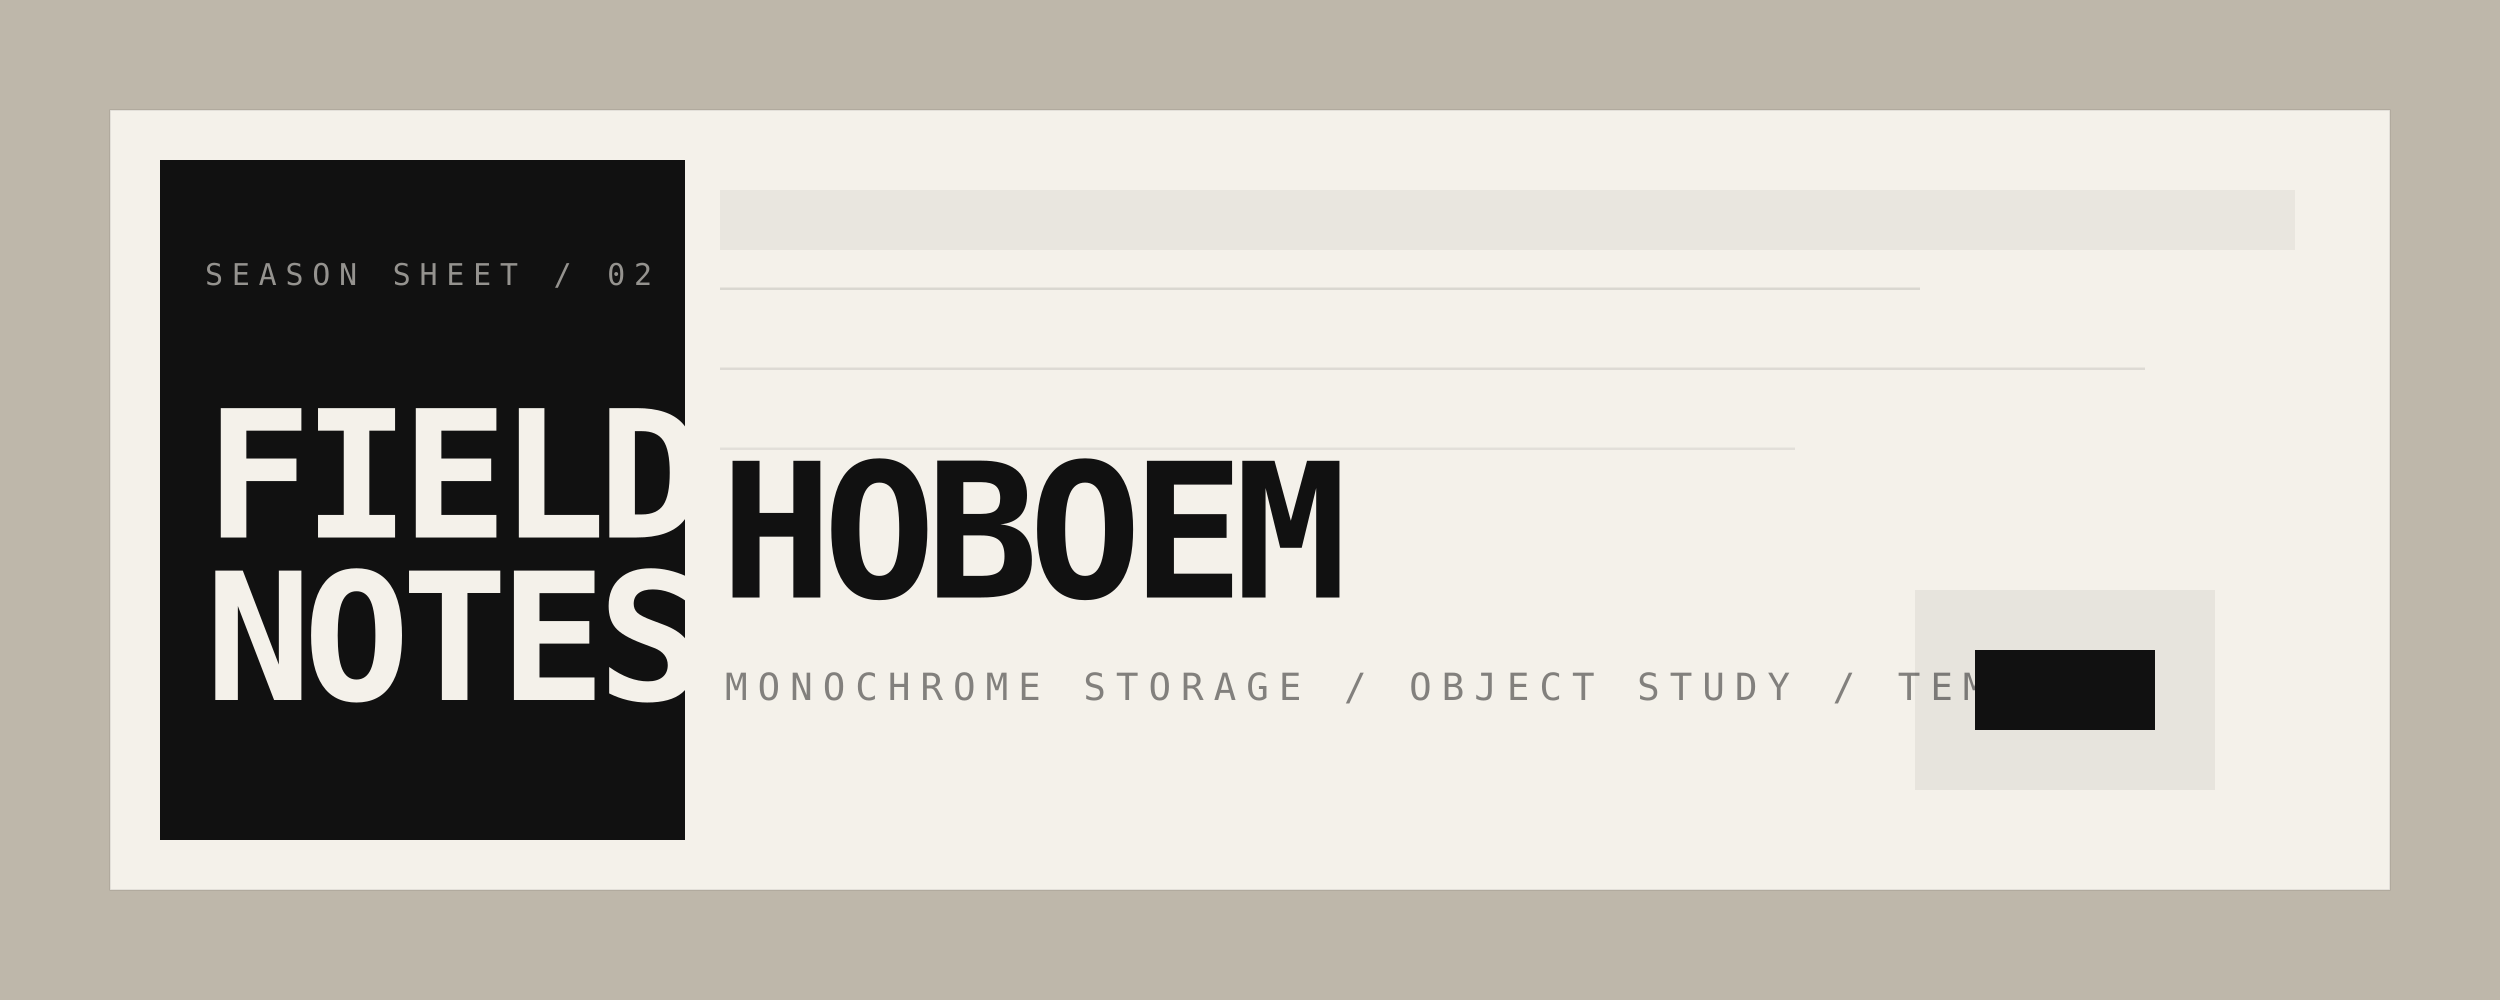
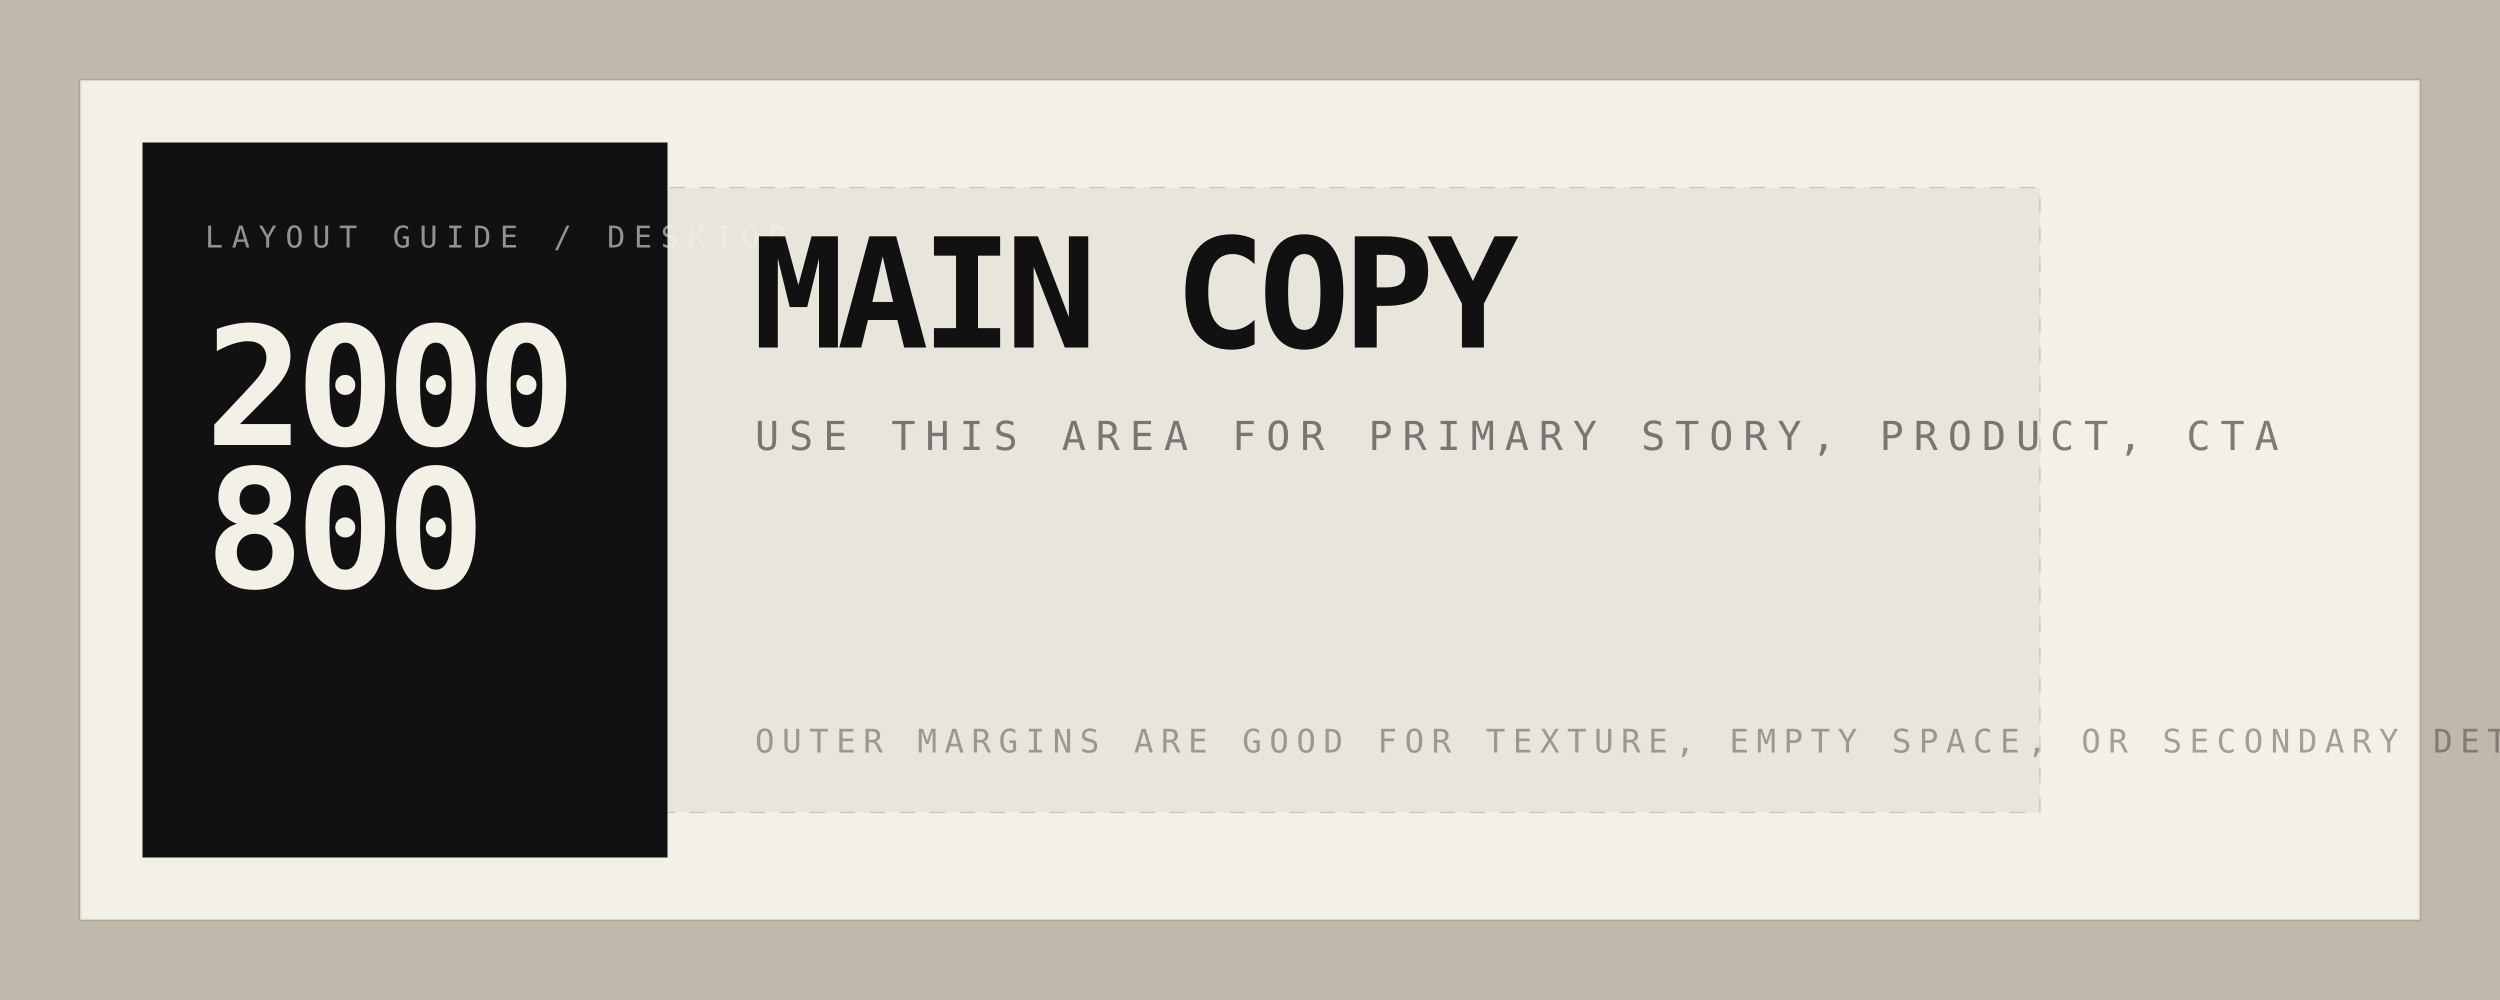
<svg xmlns="http://www.w3.org/2000/svg" width="2000" height="800" viewBox="0 0 2000 800" fill="none">
-   <rect width="2000" height="800" fill="#BEB7AA" />
-   <rect x="88" y="88" width="1824" height="624" fill="#F4F1EA" />
-   <rect x="88" y="88" width="1824" height="624" stroke="#111111" stroke-opacity="0.12" />
-   <rect x="128" y="128" width="420" height="544" fill="#111111" />
-   <rect x="576" y="152" width="1260" height="48" fill="#111111" fill-opacity="0.05" />
-   <rect x="576" y="230" width="960" height="2" fill="#111111" fill-opacity="0.12" />
-   <rect x="576" y="294" width="1140" height="2" fill="#111111" fill-opacity="0.1" />
-   <rect x="576" y="358" width="860" height="2" fill="#111111" fill-opacity="0.08" />
-   <text x="164" y="228" fill="#F4F1EA" fill-opacity="0.58" font-family="IBM Plex Mono, monospace" font-size="24" letter-spacing="7">SEASON SHEET / 02</text>
-   <text x="164" y="430" fill="#F4F1EA" font-family="IBM Plex Mono, monospace" font-size="142" font-weight="700" letter-spacing="-7">FIELD</text>
-   <text x="164" y="560" fill="#F4F1EA" font-family="IBM Plex Mono, monospace" font-size="142" font-weight="700" letter-spacing="-7">NOTES</text>
-   <text x="576" y="478" fill="#111111" font-family="IBM Plex Mono, monospace" font-size="150" font-weight="700" letter-spacing="-8">HOBOEM</text>
-   <text x="580" y="560" fill="#111111" fill-opacity="0.5" font-family="IBM Plex Mono, monospace" font-size="30" letter-spacing="8">MONOCHROME STORAGE / OBJECT STUDY / TEMP SET</text>
-   <rect x="1532" y="472" width="240" height="160" fill="#111111" fill-opacity="0.06" />
-   <rect x="1580" y="520" width="144" height="64" fill="#111111" />
+   <rect width="2000" height="800" fill="#BFB8AB" />
+   <rect x="64" y="64" width="1872" height="672" fill="#F3F0E8" />
+   <rect x="64" y="64" width="1872" height="672" stroke="#111111" stroke-opacity="0.12" stroke-width="2" />
+   <rect x="368" y="150" width="1264" height="500" fill="#111111" fill-opacity="0.05" stroke="#111111" stroke-opacity="0.18" stroke-dasharray="12 12" />
+   <rect x="114" y="114" width="420" height="572" fill="#111111" />
+   <text x="164" y="198" fill="#F3F0E8" fill-opacity="0.58" font-family="IBM Plex Mono, monospace" font-size="24" letter-spacing="7">LAYOUT GUIDE / DESKTOP</text>
+   <text x="164" y="356" fill="#F3F0E8" font-family="IBM Plex Mono, monospace" font-size="132" font-weight="700" letter-spacing="-7">2000</text>
+   <text x="164" y="470" fill="#F3F0E8" font-family="IBM Plex Mono, monospace" font-size="132" font-weight="700" letter-spacing="-7">800</text>
+   <text x="602" y="278" fill="#111111" font-family="IBM Plex Mono, monospace" font-size="122" font-weight="700" letter-spacing="-6">MAIN COPY</text>
+   <text x="604" y="360" fill="#111111" fill-opacity="0.52" font-family="IBM Plex Mono, monospace" font-size="32" letter-spacing="8">USE THIS AREA FOR PRIMARY STORY, PRODUCT, CTA</text>
+   <text x="604" y="602" fill="#111111" fill-opacity="0.36" font-family="IBM Plex Mono, monospace" font-size="26" letter-spacing="6">OUTER MARGINS ARE GOOD FOR TEXTURE, EMPTY SPACE, OR SECONDARY DETAIL</text>
</svg>
